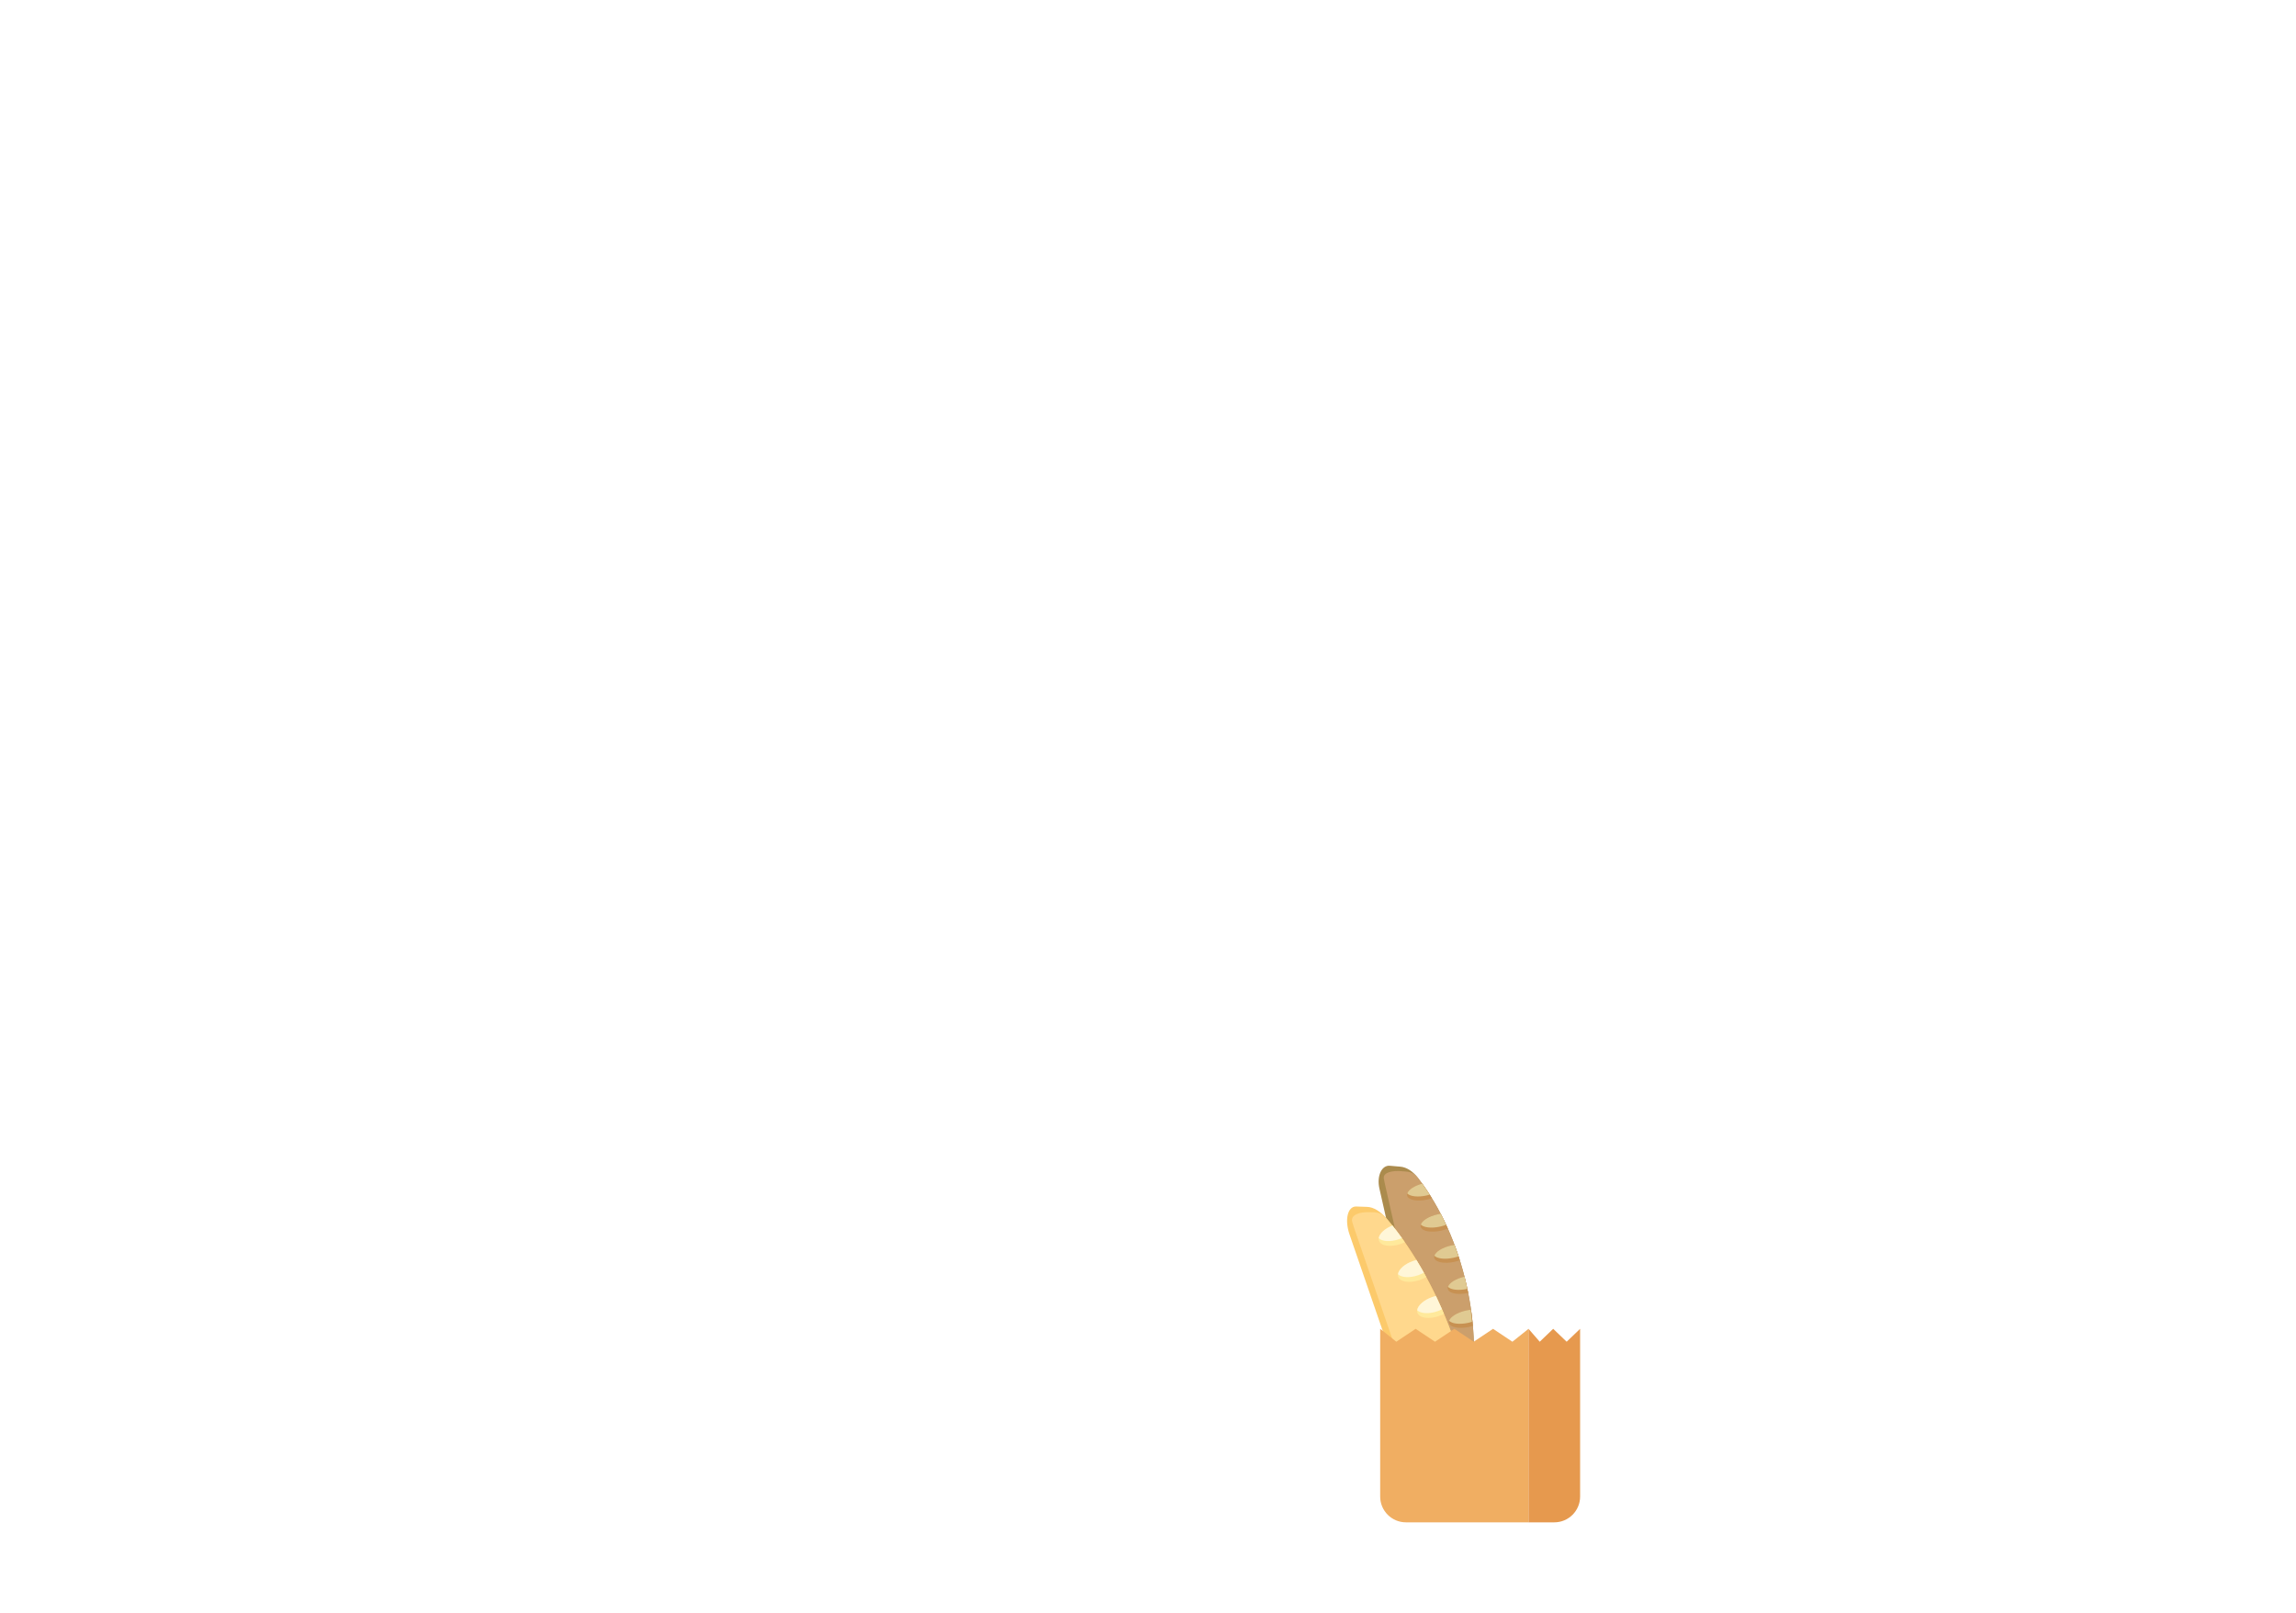
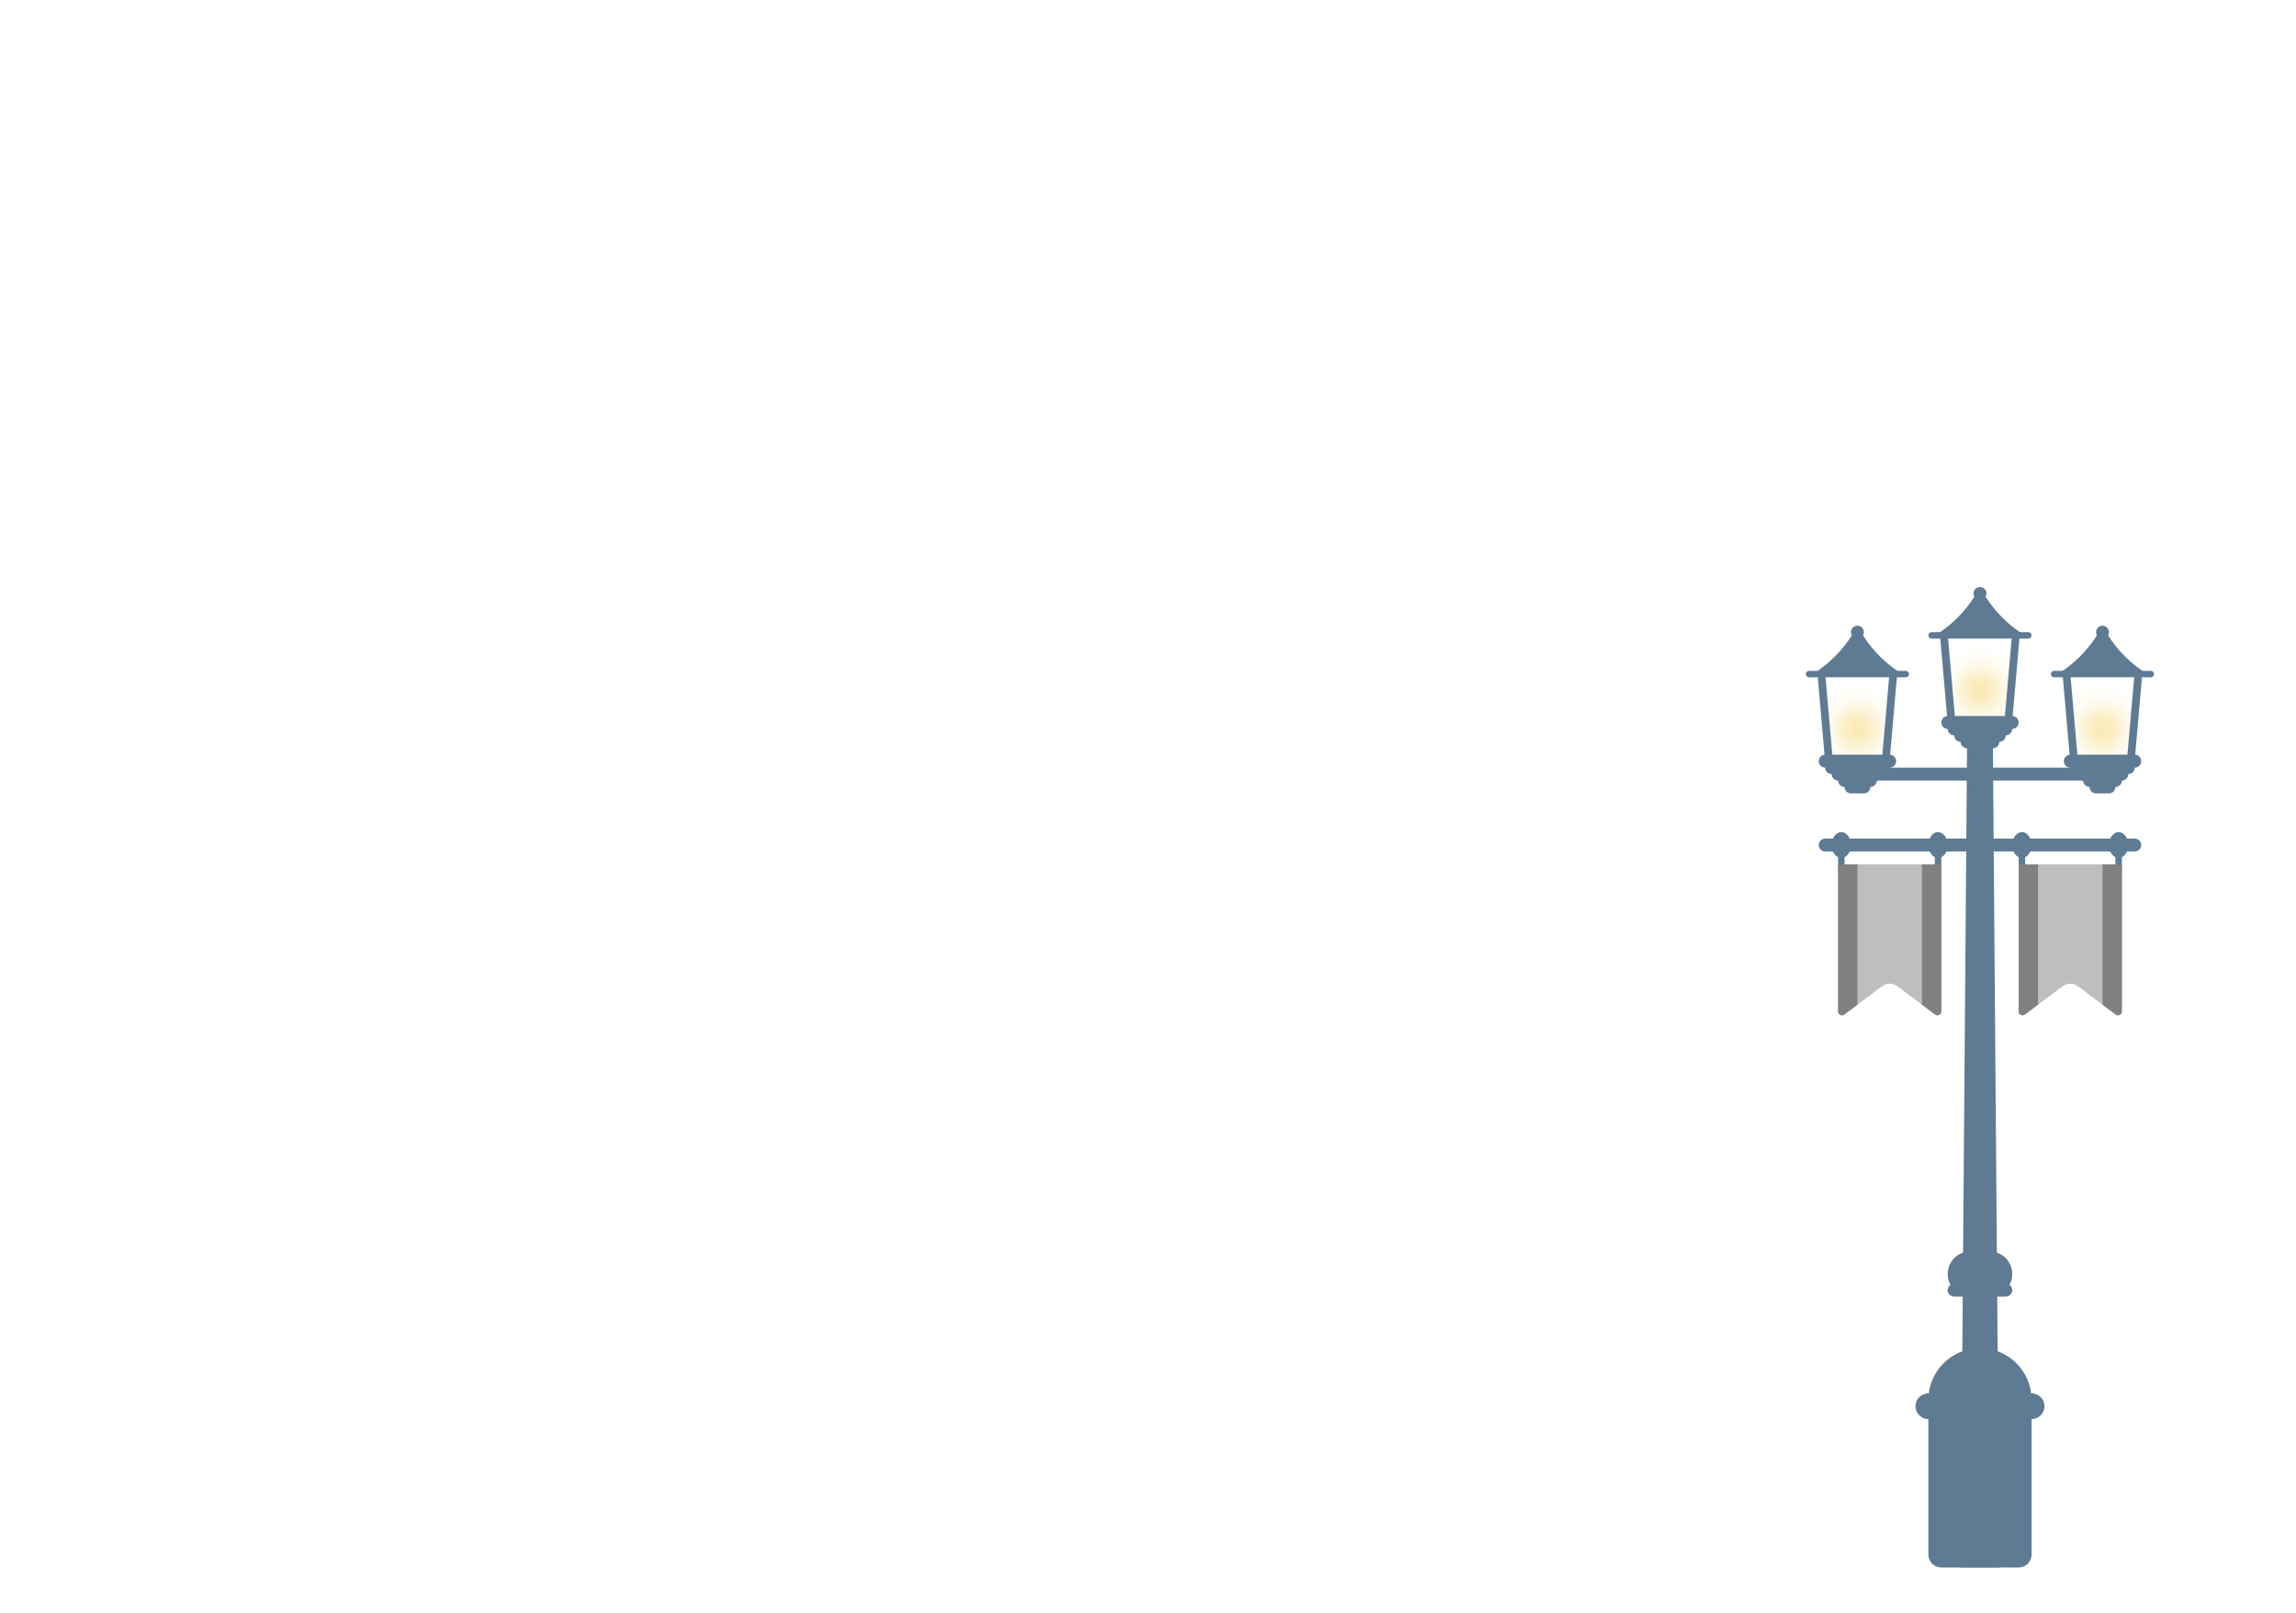
<svg xmlns="http://www.w3.org/2000/svg" width="356" height="250" viewBox="0 0 356 250" fill="none">
-   <path d="M217.138 180.863C218.092 180.946 219.066 181.571 219.87 182.617C226.974 191.858 230.165 205.949 227.735 217.35C227.46 218.639 226.85 219.623 226.025 220.109L224.607 220.945C223.503 221.595 222.063 220.39 221.624 218.449L213.881 184.257C213.442 182.316 214.222 180.608 215.498 180.72L217.138 180.863Z" fill="#AB8B4D" />
-   <path d="M217.32 181.568C218.274 181.652 219.066 181.571 219.87 182.617C226.974 191.858 230.165 205.949 227.735 217.35C227.46 218.639 226.85 219.623 226.025 220.109L224.607 220.945C223.503 221.595 223.028 220.181 222.588 218.24L214.861 184.113C214.724 183.512 214.618 183.041 214.564 182.671C214.428 181.729 215.96 181.441 217.32 181.568Z" fill="#CB9F6C" />
-   <path d="M227.645 200.433C226.057 200.789 224.646 200.516 224.489 199.823C224.332 199.129 225.488 198.275 227.074 197.912C227.287 198.747 227.477 199.588 227.645 200.433Z" fill="#C79152" />
-   <path d="M228.087 203.037C227.824 203.062 227.55 203.106 227.271 203.169C225.676 203.53 224.511 204.388 224.669 205.084C224.826 205.78 226.247 206.052 227.842 205.691C228.025 205.649 228.202 205.601 228.373 205.548C228.301 204.711 228.205 203.873 228.087 203.037Z" fill="#C79152" />
-   <path d="M228.526 208.278C228.186 208.296 227.823 208.346 227.45 208.43C225.855 208.792 224.69 209.649 224.848 210.345C225.006 211.042 226.426 211.313 228.021 210.952C228.191 210.914 228.356 210.87 228.515 210.821C228.544 209.979 228.547 209.13 228.526 208.278Z" fill="#C79152" />
-   <path d="M228.326 213.572C228.1 213.598 227.867 213.638 227.63 213.692C226.035 214.053 224.87 214.91 225.028 215.607C225.177 216.265 226.457 216.544 227.945 216.266C228.105 215.381 228.231 214.482 228.326 213.572Z" fill="#C79152" />
-   <path d="M223.384 188.163C223.22 188.187 223.052 188.219 222.882 188.257C221.287 188.618 220.122 189.475 220.28 190.172C220.438 190.868 221.858 191.14 223.453 190.779C223.826 190.694 224.175 190.583 224.489 190.453C224.142 189.674 223.773 188.91 223.384 188.163Z" fill="#C79152" />
-   <path d="M225.528 192.983C225.351 193.008 225.17 193.041 224.987 193.082C223.392 193.444 222.227 194.301 222.384 194.997C222.542 195.693 223.963 195.965 225.558 195.604C225.837 195.541 226.103 195.462 226.351 195.372C226.098 194.566 225.823 193.769 225.528 192.983Z" fill="#C79152" />
-   <path d="M222.028 185.761C221.551 184.981 221.049 184.224 220.524 183.494C219.061 183.884 218.026 184.687 218.175 185.346C218.333 186.043 219.754 186.314 221.348 185.953C221.586 185.9 221.813 185.835 222.028 185.761Z" fill="#C79152" />
-   <path d="M224.509 199.487C224.95 199.956 226.164 200.103 227.502 199.803C227.439 199.486 227.373 199.169 227.304 198.854C227.231 198.539 227.154 198.225 227.074 197.912C225.737 198.218 224.705 198.873 224.509 199.487Z" fill="#E0CA92" />
-   <path d="M228.03 203.042C227.784 203.068 227.53 203.11 227.271 203.169C225.925 203.474 224.886 204.132 224.688 204.748C225.132 205.219 226.353 205.365 227.699 205.06C227.882 205.019 228.06 204.971 228.23 204.917C228.176 204.293 228.109 203.667 228.03 203.042Z" fill="#E0CA92" />
-   <path d="M228.395 208.287C228.093 208.31 227.775 208.357 227.45 208.43C226.105 208.735 225.065 209.393 224.868 210.009C225.311 210.481 226.533 210.626 227.878 210.322C228.048 210.283 228.213 210.239 228.372 210.19C228.394 209.559 228.401 208.924 228.395 208.287Z" fill="#E0CA92" />
-   <path d="M228.109 213.601C227.951 213.625 227.791 213.655 227.63 213.692C226.284 213.996 225.245 214.654 225.047 215.271C225.463 215.712 226.56 215.868 227.803 215.636C227.923 214.965 228.025 214.287 228.109 213.601Z" fill="#E0CA92" />
-   <path d="M224.225 189.871C223.956 189.293 223.676 188.723 223.384 188.163C223.22 188.187 223.052 188.219 222.882 188.257C221.537 188.562 220.497 189.219 220.3 189.836C220.743 190.307 221.965 190.453 223.31 190.148C223.635 190.075 223.943 189.98 224.225 189.871Z" fill="#E0CA92" />
-   <path d="M226.154 194.761C225.957 194.163 225.748 193.57 225.528 192.983C225.351 193.008 225.17 193.041 224.987 193.082C223.641 193.387 222.601 194.045 222.404 194.661C222.848 195.133 224.069 195.278 225.415 194.974C225.674 194.915 225.922 194.843 226.154 194.761Z" fill="#E0CA92" />
-   <path d="M221.677 185.198C221.306 184.616 220.922 184.047 220.524 183.494C219.303 183.82 218.38 184.433 218.195 185.01C218.639 185.482 219.86 185.627 221.206 185.323C221.368 185.286 221.525 185.244 221.677 185.198Z" fill="#E0CA92" />
-   <path d="M211.983 187.095C212.972 187.127 214.074 187.802 215.075 188.988C223.921 199.47 229.604 215.982 229.083 229.688C229.024 231.238 228.57 232.449 227.811 233.083L226.506 234.174C225.491 235.022 223.813 233.691 223.03 231.416L209.241 191.351C208.458 189.076 208.961 186.994 210.284 187.038L211.983 187.095Z" fill="#FCCA6B" />
-   <path d="M212.291 187.92C213.279 187.953 214.074 187.802 215.075 188.988C223.921 199.47 229.604 215.982 229.083 229.688C229.024 231.238 228.57 232.449 227.811 233.083L226.506 234.174C225.491 235.022 224.762 233.376 223.979 231.101L210.217 191.112C209.974 190.407 209.784 189.856 209.666 189.42C209.364 188.311 210.88 187.862 212.291 187.92Z" fill="#FFD88D" />
-   <path d="M226.081 209.607C224.521 210.139 223.033 209.913 222.753 209.1C222.473 208.287 223.507 207.193 225.064 206.652C225.425 207.629 225.765 208.615 226.081 209.607Z" fill="#FFE99B" />
-   <path d="M226.98 212.667C226.716 212.716 226.444 212.787 226.169 212.881C224.603 213.42 223.56 214.519 223.841 215.335C224.122 216.151 225.62 216.375 227.186 215.836C227.366 215.774 227.539 215.705 227.704 215.629C227.487 214.641 227.245 213.652 226.98 212.667Z" fill="#FFE99B" />
-   <path d="M228.33 218.861C227.986 218.906 227.624 218.99 227.258 219.116C225.691 219.656 224.649 220.754 224.929 221.57C225.21 222.386 226.708 222.611 228.275 222.071C228.442 222.014 228.602 221.95 228.756 221.881C228.641 220.879 228.499 219.872 228.33 218.861Z" fill="#FFE99B" />
-   <path d="M229.037 225.161C228.81 225.208 228.579 225.271 228.346 225.352C226.779 225.891 225.737 226.989 226.018 227.805C226.284 228.577 227.639 228.82 229.111 228.387C229.122 227.325 229.096 226.249 229.037 225.161Z" fill="#FFE99B" />
-   <path d="M219.619 195.331C219.455 195.371 219.289 195.42 219.122 195.477C217.555 196.017 216.513 197.115 216.794 197.931C217.075 198.747 218.572 198.972 220.139 198.432C220.505 198.306 220.843 198.15 221.141 197.973C220.652 197.073 220.145 196.192 219.619 195.331Z" fill="#FFE99B" />
-   <path d="M222.637 200.906C222.461 200.948 222.281 201 222.101 201.062C220.535 201.601 219.492 202.7 219.773 203.516C220.054 204.332 221.552 204.556 223.118 204.017C223.393 203.922 223.651 203.811 223.889 203.686C223.492 202.747 223.074 201.819 222.637 200.906Z" fill="#FFE99B" />
-   <path d="M217.821 192.573C217.199 191.679 216.556 190.815 215.895 189.985C214.468 190.55 213.548 191.575 213.814 192.347C214.095 193.163 215.593 193.387 217.159 192.848C217.392 192.768 217.614 192.675 217.821 192.573Z" fill="#FFE99B" />
-   <path d="M222.715 208.7C223.247 209.226 224.511 209.316 225.827 208.868C225.708 208.496 225.586 208.125 225.461 207.755C225.332 207.386 225.2 207.018 225.064 206.652C223.751 207.108 222.81 207.957 222.715 208.7Z" fill="#FFF6D8" />
-   <path d="M226.923 212.678C226.677 212.726 226.424 212.794 226.169 212.881C224.848 213.336 223.899 214.189 223.803 214.935C224.338 215.464 225.61 215.552 226.932 215.097C227.112 215.035 227.285 214.966 227.45 214.891C227.288 214.153 227.112 213.415 226.923 212.678Z" fill="#FFF6D8" />
-   <path d="M228.198 218.88C227.894 218.928 227.577 219.007 227.258 219.116C225.936 219.571 224.987 220.424 224.892 221.17C225.426 221.699 226.699 221.788 228.02 221.333C228.187 221.275 228.348 221.211 228.502 221.142C228.416 220.391 228.314 219.637 228.198 218.88Z" fill="#FFF6D8" />
-   <path d="M228.82 225.211C228.663 225.25 228.505 225.297 228.346 225.352C227.024 225.807 226.076 226.66 225.98 227.405C226.48 227.9 227.628 228.01 228.857 227.648C228.865 226.844 228.852 226.031 228.82 225.211Z" fill="#FFF6D8" />
-   <path d="M220.771 197.301C220.397 196.633 220.013 195.976 219.619 195.331C219.455 195.371 219.289 195.42 219.122 195.477C217.8 195.932 216.852 196.786 216.756 197.531C217.29 198.06 218.563 198.149 219.885 197.694C220.204 197.584 220.502 197.451 220.771 197.301Z" fill="#FFF6D8" />
-   <path d="M223.583 202.974C223.279 202.278 222.963 201.588 222.637 200.906C222.461 200.948 222.281 201 222.101 201.062C220.78 201.517 219.831 202.37 219.735 203.115C220.27 203.644 221.542 203.733 222.864 203.278C223.119 203.19 223.36 203.088 223.583 202.974Z" fill="#FFF6D8" />
-   <path d="M217.365 191.929C216.886 191.263 216.396 190.614 215.895 189.985C214.703 190.456 213.866 191.249 213.776 191.947C214.311 192.476 215.583 192.564 216.905 192.109C217.064 192.055 217.218 191.994 217.365 191.929Z" fill="#FFF6D8" />
-   <path d="M214 206L216.5 208L219.5 206L222.5 208L225.5 206L228.5 208L231.5 206L234.5 208L237 206V236H218C215.791 236 214 234.209 214 232V206Z" fill="#F0AE62" />
-   <path d="M245 206L242.913 208L240.826 206L238.739 208L237 206V236H241C243.209 236 245 234.209 245 232V206Z" fill="#E6994E" />
+   <path d="M305 115H309L310 243H304L305 115Z" fill="#5F7A93" />
+   <path d="M299 217C299 212.582 302.582 209 307 209V209C311.418 209 315 212.582 315 217V241C315 242.105 314.105 243 313 243H301C299.895 243 299 242.105 299 241V217Z" fill="#5F7A93" />
+   <rect x="302" y="194" width="10" height="7" rx="3.5" fill="#5F7A93" />
+   <rect x="302" y="199" width="10" height="2" rx="1" fill="#5F7A93" />
+   <rect x="297" y="216" width="20" height="4" rx="2" fill="#5F7A93" />
+   <rect x="289" y="119" width="36" height="2" rx="1" fill="#5F7A93" />
+   <g filter="url(#filter0_f_215_5102)">
+     <circle cx="326" cy="113" r="3" fill="#F7E197" />
+   </g>
+   <rect x="320" y="117" width="12" height="2" rx="1" fill="#5F7A93" />
+   <rect x="321" y="118" width="10" height="2" rx="1" fill="#5F7A93" />
+   <rect x="322" y="119" width="8" height="2" rx="1" fill="#5F7A93" />
+   <rect x="323" y="120" width="6" height="2" rx="1" fill="#5F7A93" />
+   <rect x="324" y="121" width="4" height="2" rx="1" fill="#5F7A93" />
+   <rect x="318" y="104" width="16" height="1" rx="0.5" fill="#5F7A93" />
+   <rect x="321" y="118.161" width="14.11" height="1.2" transform="rotate(-95 321 118.161)" fill="#5F7A93" />
+   <rect width="14.11" height="1.2" transform="matrix(-0.0871557 0.996195 0.996195 0.0871557 331 104)" fill="#5F7A93" />
+   <circle cx="326" cy="98" r="1" fill="#5F7A93" />
+   <path d="M325.672 97.59C325.815 97.333 326.185 97.333 326.328 97.59V97.59C327.756 100.161 329.768 102.359 332.203 104.009L332.928 104.5H319.072L319.797 104.009C322.232 102.359 324.244 100.161 325.672 97.59V97.59Z" fill="#5F7A93" />
+   <g filter="url(#filter1_f_215_5102)">
+     <circle cx="288" cy="113" r="3" fill="#F7E197" />
+   </g>
+   <rect x="282" y="117" width="12" height="2" rx="1" fill="#5F7A93" />
+   <rect x="283" y="118" width="10" height="2" rx="1" fill="#5F7A93" />
+   <rect x="284" y="119" width="8" height="2" rx="1" fill="#5F7A93" />
+   <rect x="285" y="120" width="6" height="2" rx="1" fill="#5F7A93" />
+   <rect x="286" y="121" width="4" height="2" rx="1" fill="#5F7A93" />
+   <rect x="280" y="104" width="16" height="1" rx="0.5" fill="#5F7A93" />
+   <rect x="283" y="118.161" width="14.11" height="1.2" transform="rotate(-95 283 118.161)" fill="#5F7A93" />
+   <rect width="14.11" height="1.2" transform="matrix(-0.0871557 0.996195 0.996195 0.0871557 293 104)" fill="#5F7A93" />
+   <circle cx="288" cy="98" r="1" fill="#5F7A93" />
+   <path d="M287.672 97.59C287.815 97.333 288.185 97.333 288.328 97.59V97.59C289.756 100.161 291.768 102.359 294.203 104.009L294.928 104.5H281.072L281.797 104.009C284.232 102.359 286.244 100.161 287.672 97.59V97.59Z" fill="#5F7A93" />
+   <g filter="url(#filter2_f_215_5102)">
+     <circle cx="307" cy="107" r="3" fill="#F7E197" />
+   </g>
+   <rect x="301" y="111" width="12" height="2" rx="1" fill="#5F7A93" />
+   <rect x="302" y="112" width="10" height="2" rx="1" fill="#5F7A93" />
+   <rect x="303" y="113" width="8" height="2" rx="1" fill="#5F7A93" />
+   <rect x="304" y="114" width="6" height="2" rx="1" fill="#5F7A93" />
+   <rect x="305" y="115" width="4" height="2" rx="1" fill="#5F7A93" />
+   <rect x="299" y="98" width="16" height="1" rx="0.5" fill="#5F7A93" />
+   <rect x="302" y="112.161" width="14.11" height="1.2" transform="rotate(-95 302 112.161)" fill="#5F7A93" />
+   <rect width="14.11" height="1.2" transform="matrix(-0.0871557 0.996195 0.996195 0.0871557 312 98)" fill="#5F7A93" />
+   <circle cx="307" cy="92" r="1" fill="#5F7A93" />
+   <path d="M306.672 91.59C306.815 91.333 307.185 91.333 307.328 91.59V91.59C308.756 94.161 310.768 96.359 313.203 98.009L313.928 98.5H300.072L300.797 98.009C303.232 96.359 305.244 94.161 306.672 91.59V91.59Z" fill="#5F7A93" />
+   <rect x="285" y="132" width="1" height="3" fill="#5F7A93" />
+   <rect x="313" y="132" width="1" height="3" fill="#5F7A93" />
+   <rect x="300" y="132" width="1" height="3" fill="#5F7A93" />
+   <rect x="328" y="132" width="1" height="3" fill="#5F7A93" />
+   <rect x="282" y="130" width="50" height="2" rx="1" fill="#5F7A93" />
+   <path d="M285 134H301V156.8C301 157.294 300.436 157.577 300.04 157.28L294.2 152.9C293.489 152.367 292.511 152.367 291.8 152.9L285.96 157.28C285.564 157.577 285 157.294 285 156.8V134Z" fill="#BEBEBE" />
+   <path fill-rule="evenodd" clip-rule="evenodd" d="M288 134H285V156.8C285 157.294 285.564 157.577 285.96 157.28L288 155.75V134ZM301 156.8V134H298V155.75L300.04 157.28C300.436 157.577 301 157.294 301 156.8Z" fill="#808080" />
+   <path d="M313 134H329V156.8C329 157.294 328.436 157.577 328.04 157.28L322.2 152.9C321.489 152.367 320.511 152.367 319.8 152.9L313.96 157.28C313.564 157.577 313 157.294 313 156.8V134Z" fill="#BEBEBE" />
+   <path fill-rule="evenodd" clip-rule="evenodd" d="M316 134H313V156.8C313 157.294 313.564 157.577 313.96 157.28L316 155.75V134ZM329 156.8V134H326V155.75L328.04 157.28C328.436 157.577 329 157.294 329 156.8Z" fill="#808080" />
+   <ellipse cx="328.5" cy="131" rx="1.5" ry="2" fill="#5F7A93" />
+   <ellipse cx="285.5" cy="131" rx="1.5" ry="2" fill="#5F7A93" />
+   <ellipse cx="300.5" cy="131" rx="1.5" ry="2" fill="#5F7A93" />
+   <ellipse cx="313.5" cy="131" rx="1.5" ry="2" fill="#5F7A93" />
+   <defs>
+     <filter id="filter0_f_215_5102" x="319" y="106" width="14" height="14" filterUnits="userSpaceOnUse" color-interpolation-filters="sRGB">
+       <feFlood flood-opacity="0" result="BackgroundImageFix" />
+       <feBlend mode="normal" in="SourceGraphic" in2="BackgroundImageFix" result="shape" />
+       <feGaussianBlur stdDeviation="2" result="effect1_foregroundBlur_215_5102" />
+     </filter>
+     <filter id="filter1_f_215_5102" x="281" y="106" width="14" height="14" filterUnits="userSpaceOnUse" color-interpolation-filters="sRGB">
+       <feFlood flood-opacity="0" result="BackgroundImageFix" />
+       <feBlend mode="normal" in="SourceGraphic" in2="BackgroundImageFix" result="shape" />
+       <feGaussianBlur stdDeviation="2" result="effect1_foregroundBlur_215_5102" />
+     </filter>
+     <filter id="filter2_f_215_5102" x="300" y="100" width="14" height="14" filterUnits="userSpaceOnUse" color-interpolation-filters="sRGB">
+       <feFlood flood-opacity="0" result="BackgroundImageFix" />
+       <feBlend mode="normal" in="SourceGraphic" in2="BackgroundImageFix" result="shape" />
+       <feGaussianBlur stdDeviation="2" result="effect1_foregroundBlur_215_5102" />
+     </filter>
+   </defs>
</svg>
